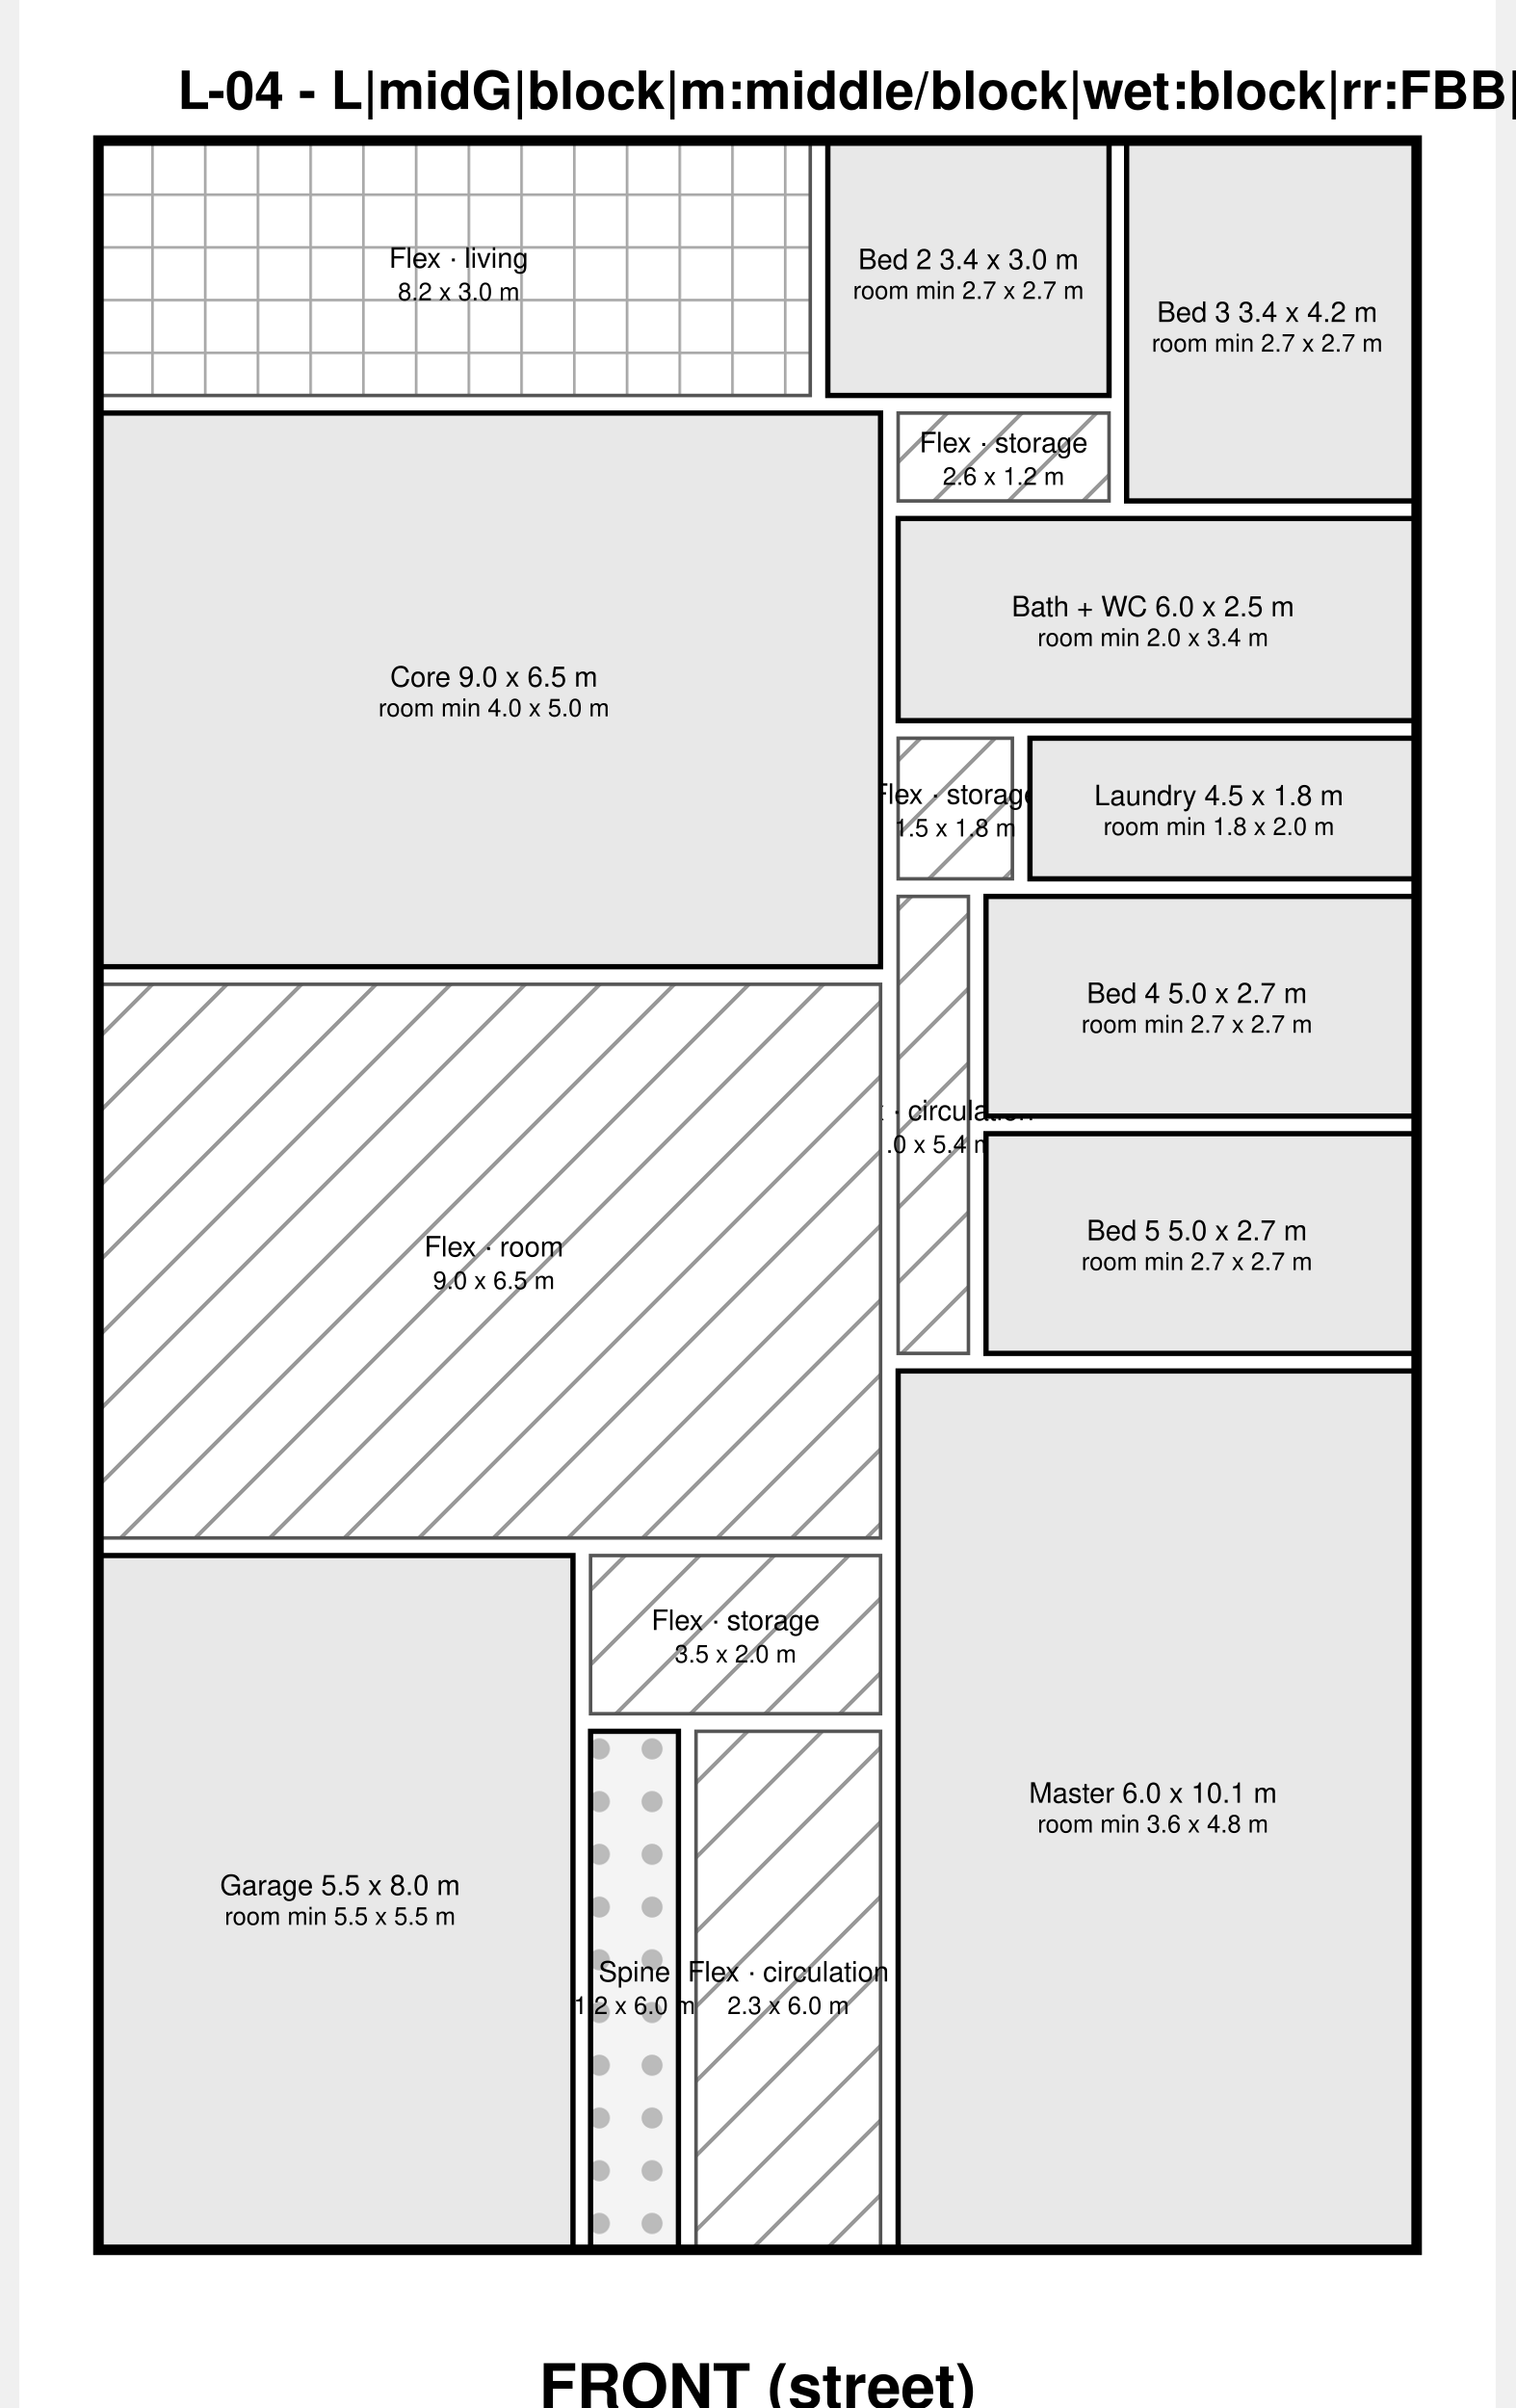
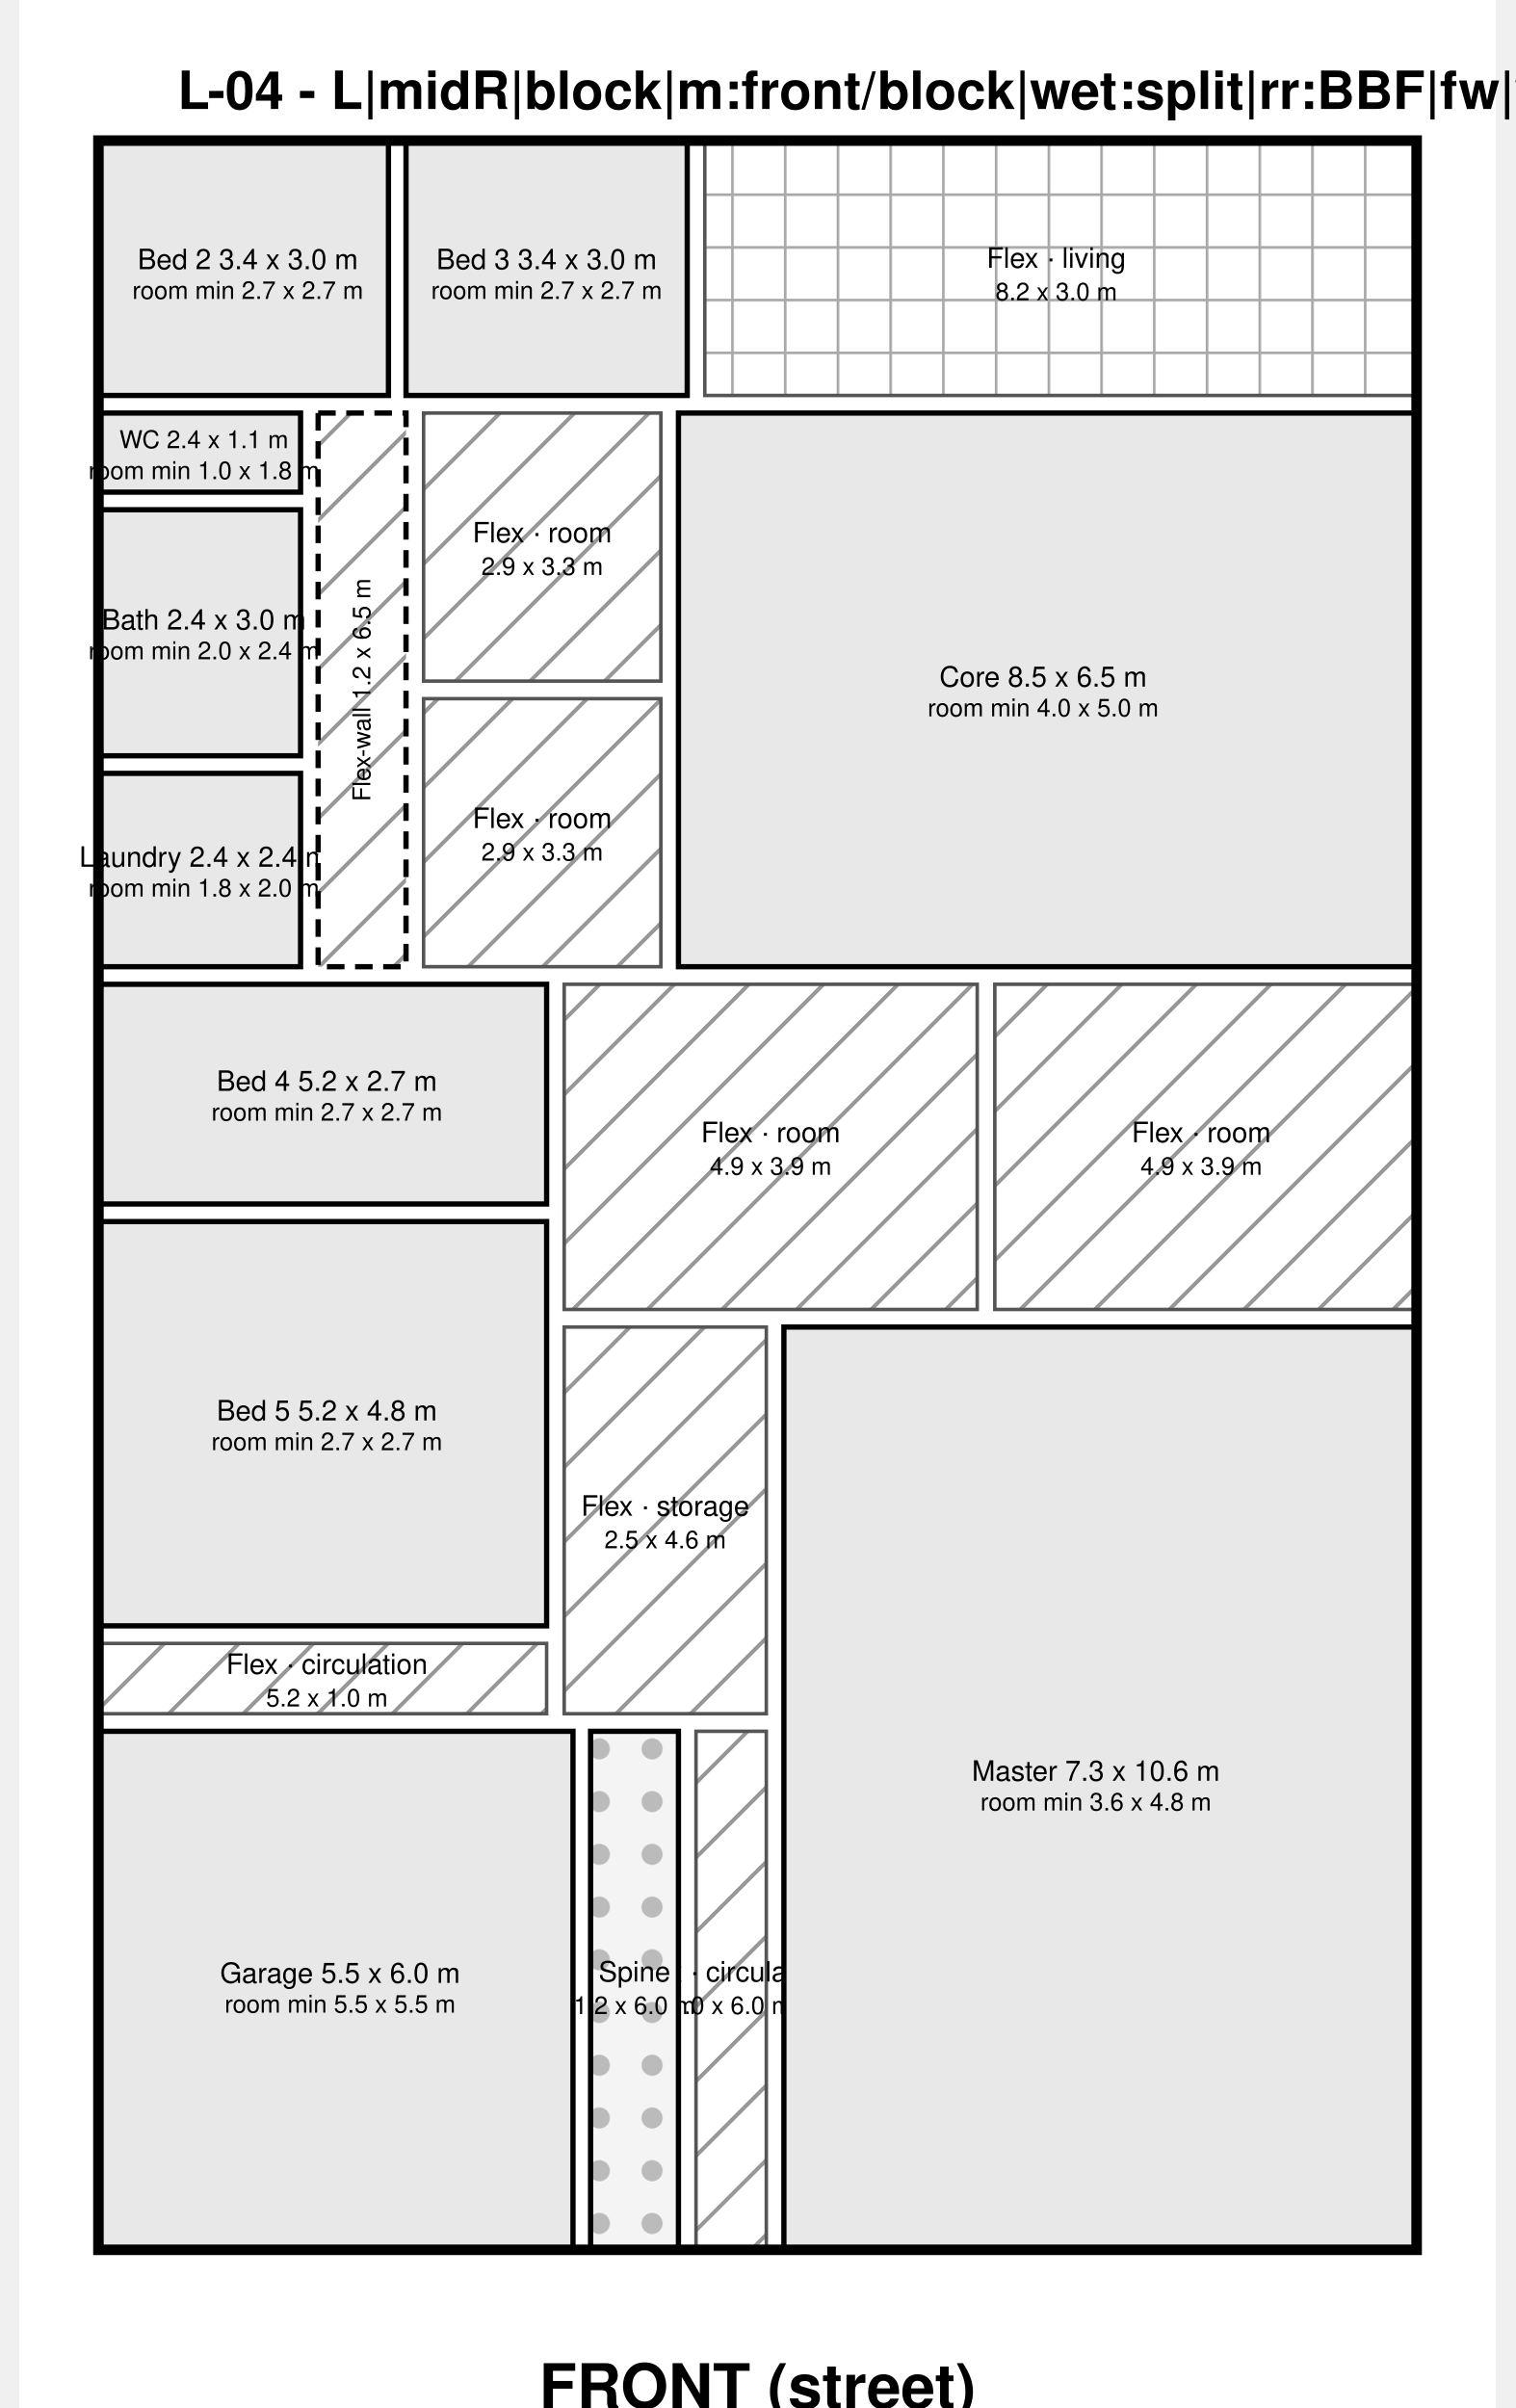
<svg xmlns="http://www.w3.org/2000/svg" width="840" height="1335" viewBox="-900 -1600 16800 27400" font-family="Helvetica, Arial, sans-serif" fill="#000">
  <defs>
    <pattern id="hatch" width="600" height="600" patternUnits="userSpaceOnUse" patternTransform="rotate(45)">
      <rect width="600" height="600" fill="#ffffff" />
      <line x1="0" y1="0" x2="0" y2="600" stroke="#999" stroke-width="90" />
    </pattern>
    <pattern id="hatch2" width="500" height="500" patternUnits="userSpaceOnUse" patternTransform="rotate(-45)">
      <rect width="500" height="500" fill="#ffffff" />
      <line x1="0" y1="0" x2="0" y2="500" stroke="#666" stroke-width="70" />
    </pattern>
    <pattern id="hatch3" width="600" height="600" patternUnits="userSpaceOnUse">
      <rect width="600" height="600" fill="#ffffff" />
      <line x1="0" y1="0" x2="0" y2="600" stroke="#aaa" stroke-width="60" />
      <line x1="0" y1="0" x2="600" y2="0" stroke="#aaa" stroke-width="60" />
    </pattern>
    <pattern id="dots" width="600" height="600" patternUnits="userSpaceOnUse">
      <rect width="600" height="600" fill="#f4f4f4" />
      <circle cx="300" cy="300" r="120" fill="#bbb" />
    </pattern>
  </defs>
  <rect x="-900" y="-1600" width="16800" height="27400" fill="#ffffff" />
-   <text x="900" y="-360" font-size="600" font-weight="bold">L-04 - L|midG|block|m:middle/block|wet:block|rr:FBB|nofw|v2</text>
+   <text x="900" y="-360" font-size="600" font-weight="bold">L-04 - L|midR|block|m:front/block|wet:split|rr:BBF|fw|v0</text>
  <g>
-     <rect x="0" y="0" width="8100" height="2900" fill="url(#hatch3)" stroke="#555" stroke-width="40" />
-     <text x="4100" y="1340" font-size="320" text-anchor="middle" dominant-baseline="middle">Flex · living</text>
-     <text x="4100" y="1724" font-size="280" text-anchor="middle" dominant-baseline="middle">8.2 x 3.0 m</text>
+     <rect x="6900" y="0" width="8100" height="2900" fill="url(#hatch3)" stroke="#555" stroke-width="40" />
+     <text x="10900" y="1340" font-size="320" text-anchor="middle" dominant-baseline="middle">Flex · living</text>
+     <text x="10900" y="1724" font-size="280" text-anchor="middle" dominant-baseline="middle">8.2 x 3.0 m</text>
  </g>
  <g>
-     <rect x="9100" y="3100" width="2400" height="1000" fill="url(#hatch)" stroke="#555" stroke-width="40" />
-     <text x="10300" y="3440" font-size="320" text-anchor="middle" dominant-baseline="middle">Flex · storage</text>
-     <text x="10300" y="3824" font-size="280" text-anchor="middle" dominant-baseline="middle">2.6 x 1.2 m</text>
+     <rect x="3700" y="3100" width="2700" height="3050" fill="url(#hatch)" stroke="#555" stroke-width="40" />
+     <text x="5050" y="4465" font-size="320" text-anchor="middle" dominant-baseline="middle">Flex · room</text>
+     <text x="5050" y="4849" font-size="280" text-anchor="middle" dominant-baseline="middle">2.9 x 3.3 m</text>
  </g>
  <g>
-     <rect x="9100" y="6800" width="1300" height="1600" fill="url(#hatch)" stroke="#555" stroke-width="40" />
-     <text x="9750" y="7440" font-size="320" text-anchor="middle" dominant-baseline="middle">Flex · storage</text>
-     <text x="9750" y="7824" font-size="280" text-anchor="middle" dominant-baseline="middle">1.5 x 1.8 m</text>
+     <rect x="3700" y="6350" width="2700" height="3050" fill="url(#hatch)" stroke="#555" stroke-width="40" />
+     <text x="5050" y="7715" font-size="320" text-anchor="middle" dominant-baseline="middle">Flex · room</text>
+     <text x="5050" y="8099" font-size="280" text-anchor="middle" dominant-baseline="middle">2.9 x 3.3 m</text>
  </g>
  <g>
-     <rect x="9100" y="8600" width="800" height="5200" fill="url(#hatch)" stroke="#555" stroke-width="40" />
-     <text x="9500" y="11040" font-size="320" text-anchor="middle" dominant-baseline="middle">Flex · circulation</text>
-     <text x="9500" y="11424" font-size="280" text-anchor="middle" dominant-baseline="middle">1.0 x 5.4 m</text>
+     <rect x="5300" y="9600" width="4700" height="3700" fill="url(#hatch)" stroke="#555" stroke-width="40" />
+     <text x="7650" y="11290" font-size="320" text-anchor="middle" dominant-baseline="middle">Flex · room</text>
+     <text x="7650" y="11674" font-size="280" text-anchor="middle" dominant-baseline="middle">4.9 x 3.9 m</text>
  </g>
  <g>
-     <rect x="0" y="9600" width="8900" height="6300" fill="url(#hatch)" stroke="#555" stroke-width="40" />
-     <text x="4500" y="12590" font-size="320" text-anchor="middle" dominant-baseline="middle">Flex · room</text>
-     <text x="4500" y="12974" font-size="280" text-anchor="middle" dominant-baseline="middle">9.0 x 6.5 m</text>
+     <rect x="10200" y="9600" width="4800" height="3700" fill="url(#hatch)" stroke="#555" stroke-width="40" />
+     <text x="12550" y="11290" font-size="320" text-anchor="middle" dominant-baseline="middle">Flex · room</text>
+     <text x="12550" y="11674" font-size="280" text-anchor="middle" dominant-baseline="middle">4.9 x 3.9 m</text>
  </g>
  <g>
-     <rect x="5600" y="16100" width="3300" height="1800" fill="url(#hatch)" stroke="#555" stroke-width="40" />
-     <text x="7250" y="16840" font-size="320" text-anchor="middle" dominant-baseline="middle">Flex · storage</text>
-     <text x="7250" y="17224" font-size="280" text-anchor="middle" dominant-baseline="middle">3.5 x 2.0 m</text>
+     <rect x="5300" y="13500" width="2300" height="4400" fill="url(#hatch)" stroke="#555" stroke-width="40" />
+     <text x="6450" y="15540" font-size="320" text-anchor="middle" dominant-baseline="middle">Flex · storage</text>
+     <text x="6450" y="15924" font-size="280" text-anchor="middle" dominant-baseline="middle">2.5 x 4.6 m</text>
  </g>
  <g>
-     <rect x="6800" y="18100" width="2100" height="5900" fill="url(#hatch)" stroke="#555" stroke-width="40" />
-     <text x="7850" y="20840" font-size="320" text-anchor="middle" dominant-baseline="middle">Flex · circulation</text>
-     <text x="7850" y="21224" font-size="280" text-anchor="middle" dominant-baseline="middle">2.3 x 6.0 m</text>
+     <rect x="0" y="17100" width="5100" height="800" fill="url(#hatch)" stroke="#555" stroke-width="40" />
+     <text x="2600" y="17340" font-size="320" text-anchor="middle" dominant-baseline="middle">Flex · circulation</text>
+     <text x="2600" y="17724" font-size="280" text-anchor="middle" dominant-baseline="middle">5.2 x 1.0 m</text>
  </g>
  <g>
-     <rect x="8300" y="0" width="3200" height="2900" fill="#e8e8e8" stroke="#000" stroke-width="60" />
-     <text x="9900" y="1356" font-size="320" text-anchor="middle" dominant-baseline="middle">Bed 2 3.4 x 3.0 m</text>
-     <text x="9900" y="1708" font-size="280" text-anchor="middle" dominant-baseline="middle">room min 2.7 x 2.7 m</text>
+     <rect x="6800" y="18100" width="800" height="5900" fill="url(#hatch)" stroke="#555" stroke-width="40" />
+     <text x="7200" y="20840" font-size="320" text-anchor="middle" dominant-baseline="middle">Flex · circulation</text>
+     <text x="7200" y="21224" font-size="280" text-anchor="middle" dominant-baseline="middle">1.0 x 6.0 m</text>
  </g>
  <g>
-     <rect x="11700" y="0" width="3300" height="4100" fill="#e8e8e8" stroke="#000" stroke-width="60" />
-     <text x="13300" y="1956" font-size="320" text-anchor="middle" dominant-baseline="middle">Bed 3 3.4 x 4.2 m</text>
-     <text x="13300" y="2308" font-size="280" text-anchor="middle" dominant-baseline="middle">room min 2.7 x 2.7 m</text>
+     <rect x="0" y="0" width="3300" height="2900" fill="#e8e8e8" stroke="#000" stroke-width="60" />
+     <text x="1700" y="1356" font-size="320" text-anchor="middle" dominant-baseline="middle">Bed 2 3.4 x 3.0 m</text>
+     <text x="1700" y="1708" font-size="280" text-anchor="middle" dominant-baseline="middle">room min 2.7 x 2.7 m</text>
  </g>
  <g>
-     <rect x="0" y="3100" width="8900" height="6300" fill="#e8e8e8" stroke="#000" stroke-width="60" />
-     <text x="4500" y="6106" font-size="320" text-anchor="middle" dominant-baseline="middle">Core 9.0 x 6.5 m</text>
-     <text x="4500" y="6458" font-size="280" text-anchor="middle" dominant-baseline="middle">room min 4.0 x 5.0 m</text>
+     <rect x="3500" y="0" width="3200" height="2900" fill="#e8e8e8" stroke="#000" stroke-width="60" />
+     <text x="5100" y="1356" font-size="320" text-anchor="middle" dominant-baseline="middle">Bed 3 3.4 x 3.0 m</text>
+     <text x="5100" y="1708" font-size="280" text-anchor="middle" dominant-baseline="middle">room min 2.7 x 2.7 m</text>
  </g>
  <g>
-     <rect x="0" y="16100" width="5400" height="7900" fill="#e8e8e8" stroke="#000" stroke-width="60" />
-     <text x="2750" y="19856" font-size="320" text-anchor="middle" dominant-baseline="middle">Garage 5.5 x 8.0 m</text>
-     <text x="2750" y="20208" font-size="280" text-anchor="middle" dominant-baseline="middle">room min 5.5 x 5.5 m</text>
+     <rect x="0" y="3100" width="2300" height="900" fill="#e8e8e8" stroke="#000" stroke-width="60" />
+     <text x="1200" y="3406" font-size="280" text-anchor="middle" dominant-baseline="middle">WC 2.4 x 1.1 m</text>
+     <text x="1200" y="3758" font-size="280" text-anchor="middle" dominant-baseline="middle">room min 1.0 x 1.8 m</text>
  </g>
  <g>
-     <rect x="9100" y="4300" width="5900" height="2300" fill="#e8e8e8" stroke="#000" stroke-width="60" />
-     <text x="12000" y="5306" font-size="320" text-anchor="middle" dominant-baseline="middle">Bath + WC 6.0 x 2.5 m</text>
-     <text x="12000" y="5658" font-size="280" text-anchor="middle" dominant-baseline="middle">room min 2.0 x 3.4 m</text>
+     <rect x="0" y="4200" width="2300" height="2800" fill="#e8e8e8" stroke="#000" stroke-width="60" />
+     <text x="1200" y="5456" font-size="320" text-anchor="middle" dominant-baseline="middle">Bath 2.4 x 3.0 m</text>
+     <text x="1200" y="5808" font-size="280" text-anchor="middle" dominant-baseline="middle">room min 2.0 x 2.4 m</text>
  </g>
  <g>
-     <rect x="10600" y="6800" width="4400" height="1600" fill="#e8e8e8" stroke="#000" stroke-width="60" />
-     <text x="12750" y="7456" font-size="320" text-anchor="middle" dominant-baseline="middle">Laundry 4.5 x 1.8 m</text>
-     <text x="12750" y="7808" font-size="280" text-anchor="middle" dominant-baseline="middle">room min 1.8 x 2.0 m</text>
+     <rect x="0" y="7200" width="2300" height="2200" fill="#e8e8e8" stroke="#000" stroke-width="60" />
+     <text x="1200" y="8156" font-size="320" text-anchor="middle" dominant-baseline="middle">Laundry 2.4 x 2.4 m</text>
+     <text x="1200" y="8508" font-size="280" text-anchor="middle" dominant-baseline="middle">room min 1.8 x 2.0 m</text>
  </g>
  <g>
-     <rect x="10100" y="8600" width="4900" height="2500" fill="#e8e8e8" stroke="#000" stroke-width="60" />
-     <text x="12500" y="9706" font-size="320" text-anchor="middle" dominant-baseline="middle">Bed 4 5.0 x 2.7 m</text>
-     <text x="12500" y="10058" font-size="280" text-anchor="middle" dominant-baseline="middle">room min 2.7 x 2.7 m</text>
+     <rect x="2500" y="3100" width="1000" height="6300" fill="url(#hatch)" stroke="#000" stroke-width="60" stroke-dasharray="200 120" />
+     <text transform="translate(3000 6250) rotate(-90)" font-size="280" text-anchor="middle" dominant-baseline="middle">Flex-wall 1.2 x 6.5 m</text>
  </g>
  <g>
-     <rect x="10100" y="11300" width="4900" height="2500" fill="#e8e8e8" stroke="#000" stroke-width="60" />
-     <text x="12500" y="12406" font-size="320" text-anchor="middle" dominant-baseline="middle">Bed 5 5.0 x 2.7 m</text>
-     <text x="12500" y="12758" font-size="280" text-anchor="middle" dominant-baseline="middle">room min 2.7 x 2.7 m</text>
+     <rect x="0" y="9600" width="5100" height="2500" fill="#e8e8e8" stroke="#000" stroke-width="60" />
+     <text x="2600" y="10706" font-size="320" text-anchor="middle" dominant-baseline="middle">Bed 4 5.2 x 2.7 m</text>
+     <text x="2600" y="11058" font-size="280" text-anchor="middle" dominant-baseline="middle">room min 2.7 x 2.7 m</text>
  </g>
  <g>
-     <rect x="9100" y="14000" width="5900" height="10000" fill="#e8e8e8" stroke="#000" stroke-width="60" />
-     <text x="12000" y="18806" font-size="320" text-anchor="middle" dominant-baseline="middle">Master 6.0 x 10.1 m</text>
-     <text x="12000" y="19158" font-size="280" text-anchor="middle" dominant-baseline="middle">room min 3.6 x 4.8 m</text>
+     <rect x="0" y="12300" width="5100" height="4600" fill="#e8e8e8" stroke="#000" stroke-width="60" />
+     <text x="2600" y="14456" font-size="320" text-anchor="middle" dominant-baseline="middle">Bed 5 5.2 x 4.8 m</text>
+     <text x="2600" y="14808" font-size="280" text-anchor="middle" dominant-baseline="middle">room min 2.7 x 2.7 m</text>
+   </g>
+   <g>
+     <rect x="0" y="18100" width="5400" height="5900" fill="#e8e8e8" stroke="#000" stroke-width="60" />
+     <text x="2750" y="20856" font-size="320" text-anchor="middle" dominant-baseline="middle">Garage 5.5 x 6.0 m</text>
+     <text x="2750" y="21208" font-size="280" text-anchor="middle" dominant-baseline="middle">room min 5.5 x 5.5 m</text>
+   </g>
+   <g>
+     <rect x="6600" y="3100" width="8400" height="6300" fill="#e8e8e8" stroke="#000" stroke-width="60" />
+     <text x="10750" y="6106" font-size="320" text-anchor="middle" dominant-baseline="middle">Core 8.5 x 6.5 m</text>
+     <text x="10750" y="6458" font-size="280" text-anchor="middle" dominant-baseline="middle">room min 4.0 x 5.0 m</text>
+   </g>
+   <g>
+     <rect x="7800" y="13500" width="7200" height="10500" fill="#e8e8e8" stroke="#000" stroke-width="60" />
+     <text x="11350" y="18556" font-size="320" text-anchor="middle" dominant-baseline="middle">Master 7.3 x 10.6 m</text>
+     <text x="11350" y="18908" font-size="280" text-anchor="middle" dominant-baseline="middle">room min 3.6 x 4.8 m</text>
  </g>
  <g>
    <rect x="5600" y="18100" width="1000" height="5900" fill="url(#dots)" stroke="#000" stroke-width="60" />
    <text x="6100" y="20840" font-size="320" text-anchor="middle" dominant-baseline="middle">Spine</text>
    <text x="6100" y="21224" font-size="280" text-anchor="middle" dominant-baseline="middle">1.2 x 6.0 m</text>
  </g>
  <rect x="0" y="0" width="15000" height="24000" fill="none" stroke="#000" stroke-width="120" />
  <text x="7500" y="25800" font-size="700" text-anchor="middle" font-weight="bold">FRONT (street)</text>
</svg>
